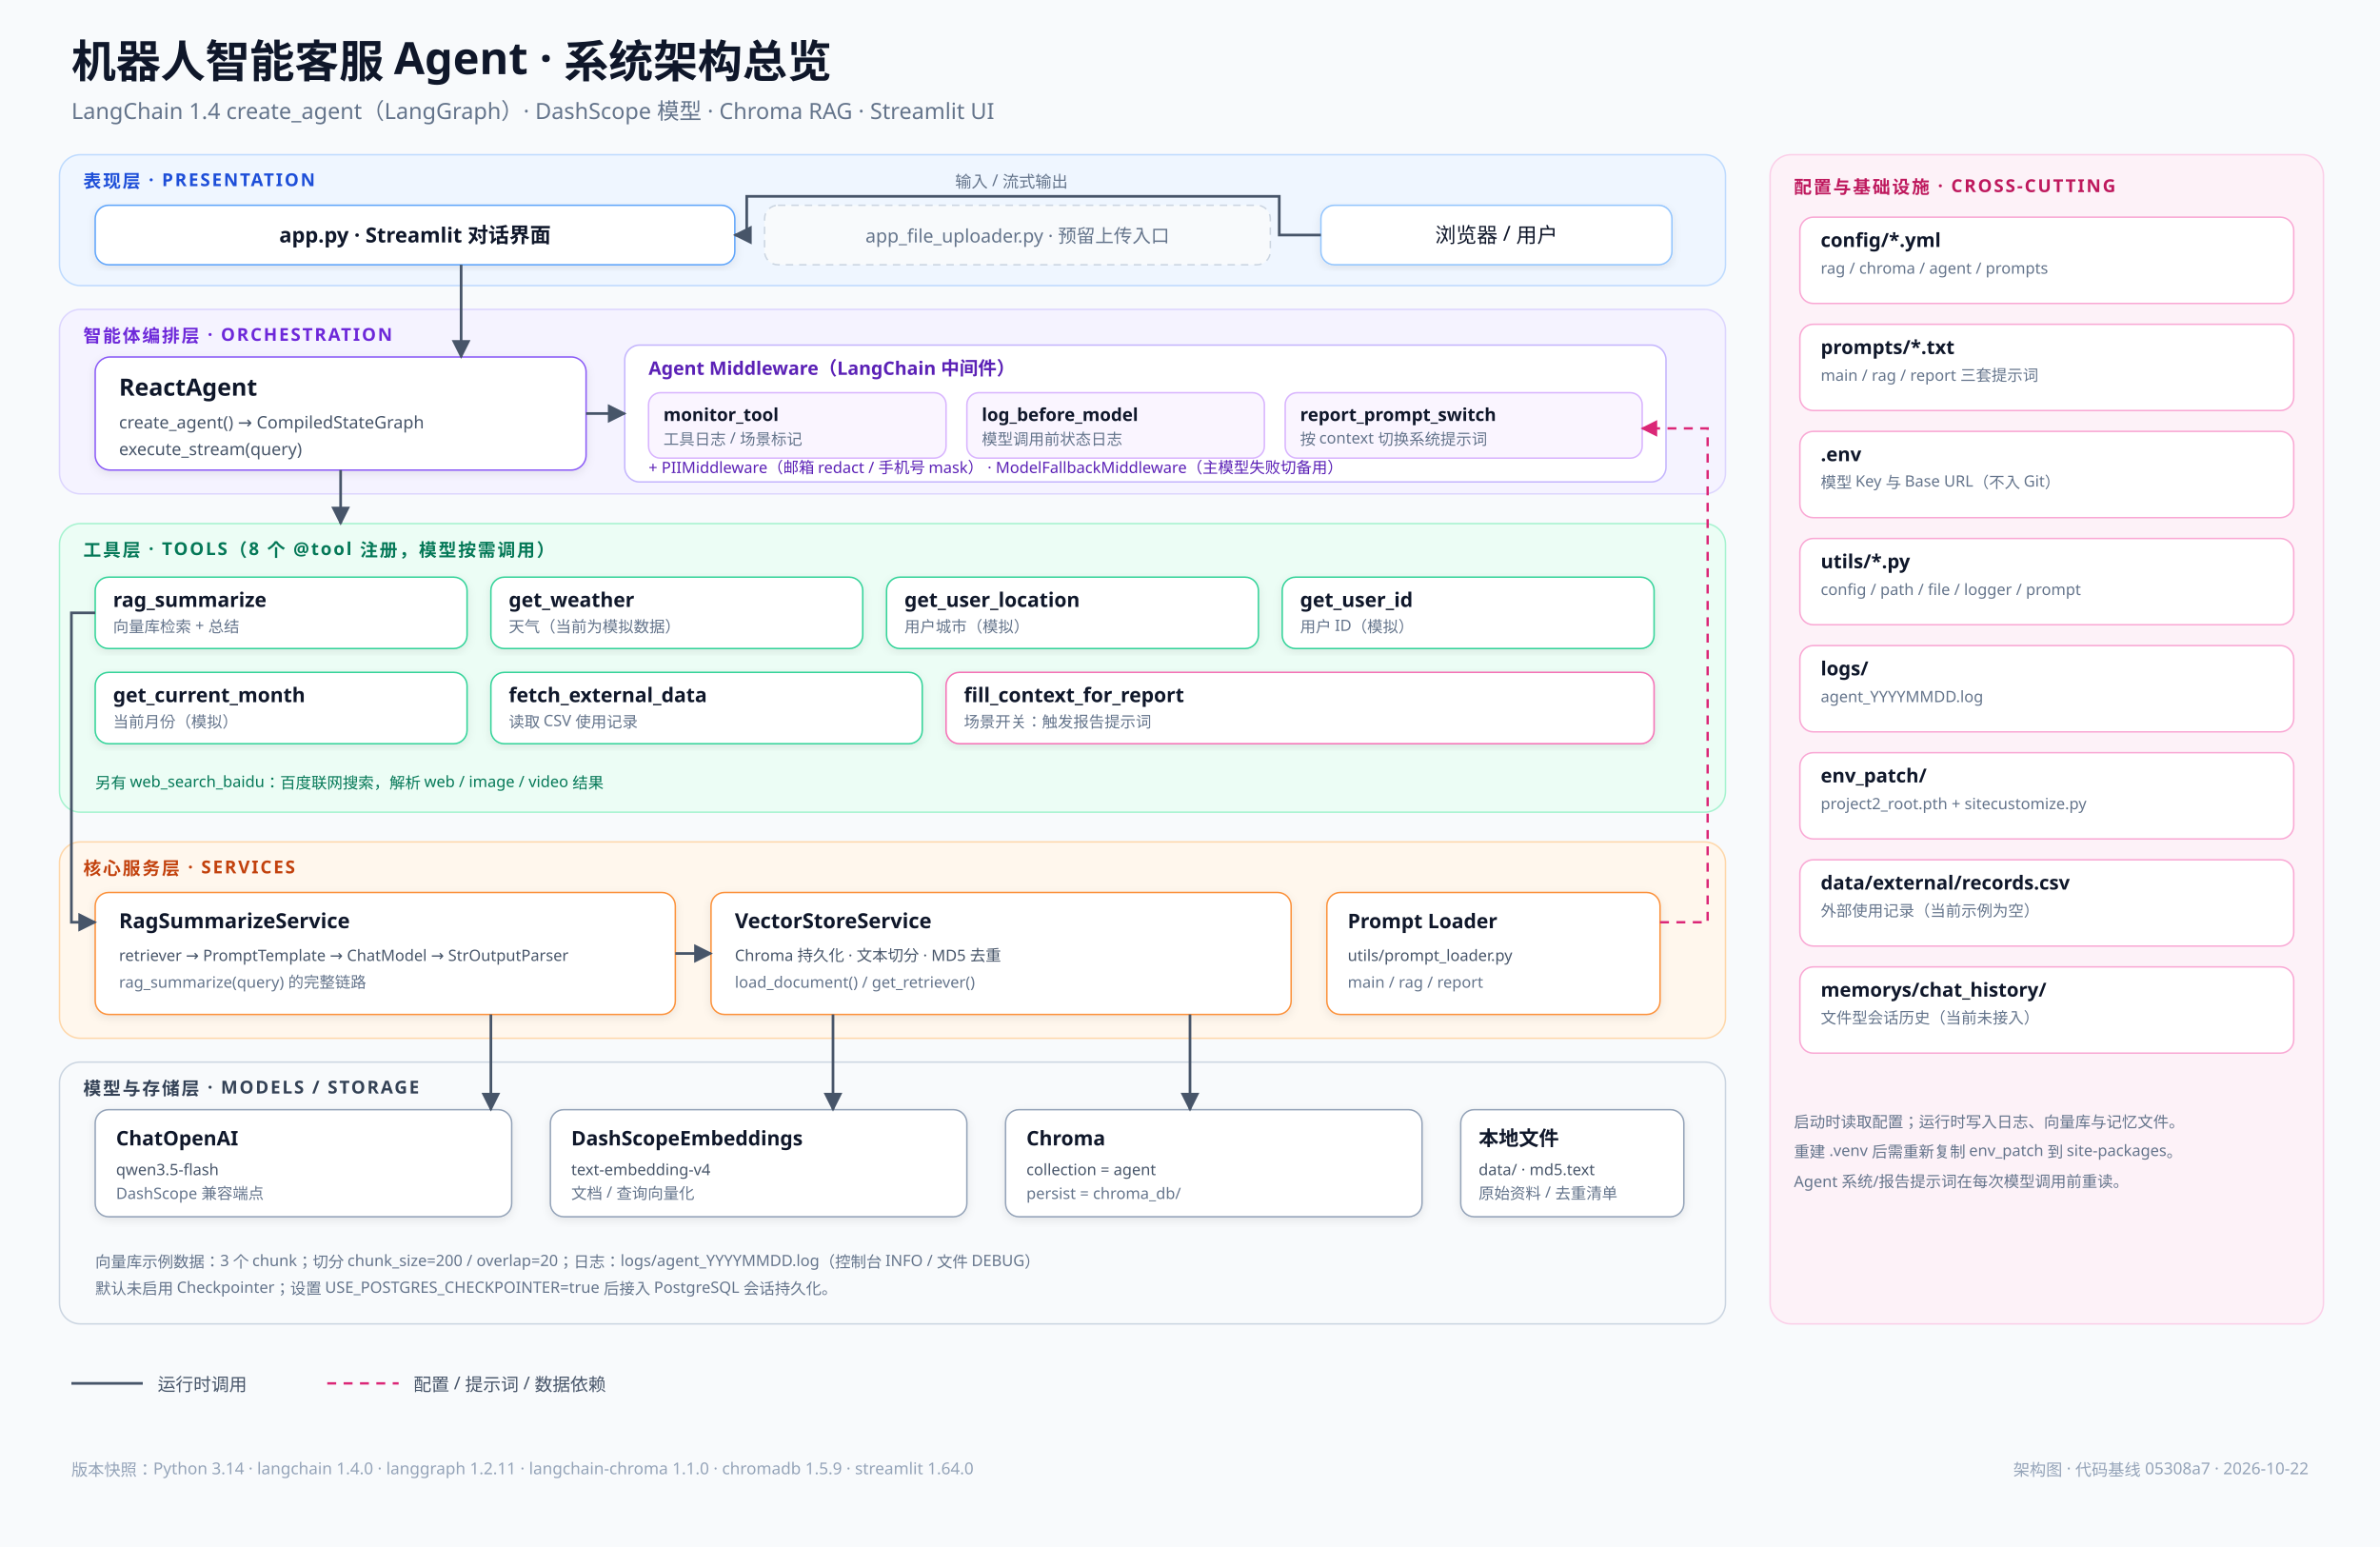
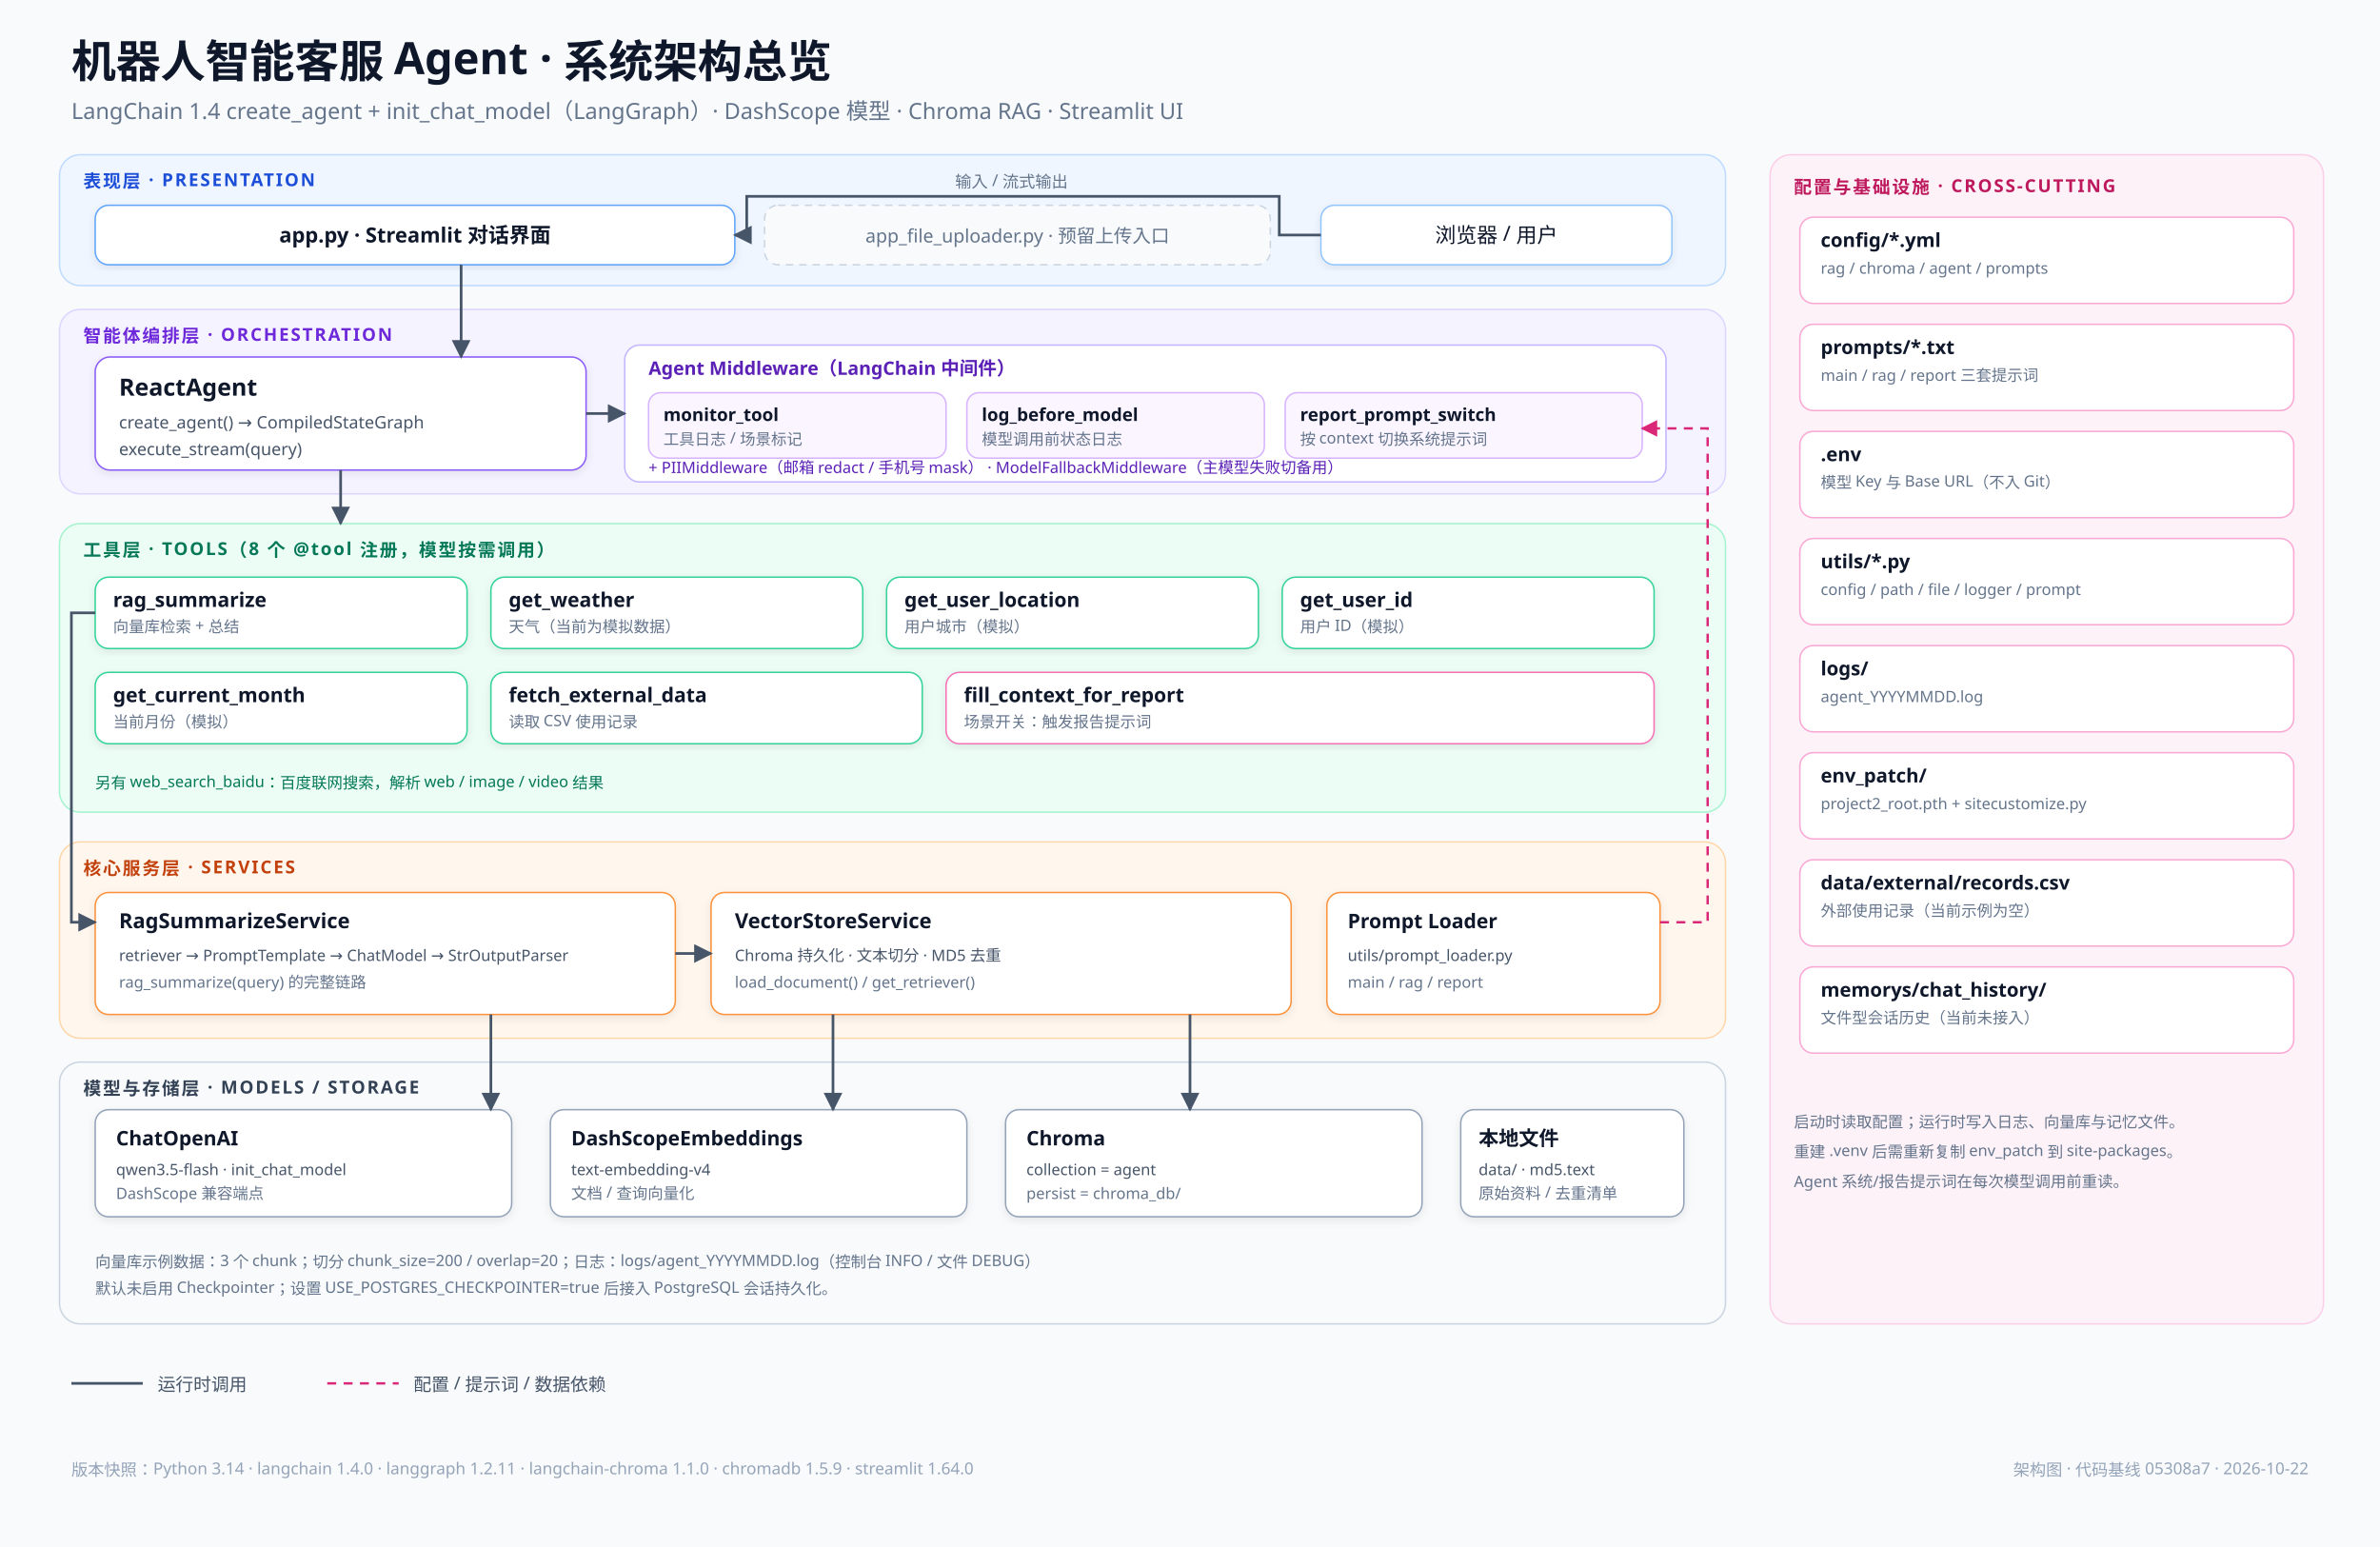
<svg xmlns="http://www.w3.org/2000/svg" width="1600" height="1040" viewBox="0 0 1600 1040" role="img" aria-labelledby="archTitle archDesc">
  <defs>
    <marker id="arrow" viewBox="0 0 10 10" refX="9" refY="5" markerWidth="7" markerHeight="7" orient="auto">
      <path d="M 0 0 L 10 5 L 0 10 z" fill="#475569" />
    </marker>
    <marker id="arrowDash" viewBox="0 0 10 10" refX="9" refY="5" markerWidth="7" markerHeight="7" orient="auto">
      <path d="M 0 0 L 10 5 L 0 10 z" fill="#db2777" />
    </marker>
    <filter id="shadow" x="-10%" y="-10%" width="120%" height="120%">
      <feDropShadow dx="0" dy="2" stdDeviation="3" flood-color="#0f172a" flood-opacity="0.08" />
    </filter>
  </defs>
  <rect width="1600" height="1040" fill="#f8fafc" />
  <g font-family="Microsoft YaHei, PingFang SC, Segoe UI, sans-serif">
    <text x="48" y="52" font-size="30" font-weight="700" fill="#0f172a">机器人智能客服 Agent · 系统架构总览</text>
-     <text x="48" y="80" font-size="15" fill="#64748b">LangChain 1.4 create_agent（LangGraph）· DashScope 模型 · Chroma RAG · Streamlit UI</text>
+     <text x="48" y="80" font-size="15" fill="#64748b">LangChain 1.4 create_agent + init_chat_model（LangGraph）· DashScope 模型 · Chroma RAG · Streamlit UI</text>
    <rect x="40" y="104" width="1120" height="88" rx="14" fill="#eff6ff" stroke="#bfdbfe" />
    <text x="56" y="126" font-size="12" font-weight="600" fill="#1d4ed8" letter-spacing="1.2">表现层 · PRESENTATION</text>
    <rect x="888" y="138" width="236" height="40" rx="9" fill="#ffffff" stroke="#93c5fd" filter="url(#shadow)" />
    <text x="1006" y="163" font-size="14" fill="#0f172a" text-anchor="middle">浏览器 / 用户</text>
    <rect x="64" y="138" width="430" height="40" rx="9" fill="#ffffff" stroke="#60a5fa" filter="url(#shadow)" />
    <text x="279" y="163" font-size="14" font-weight="600" fill="#0f172a" text-anchor="middle">app.py · Streamlit 对话界面</text>
    <rect x="514" y="138" width="340" height="40" rx="9" fill="#f8fafc" stroke="#cbd5e1" stroke-dasharray="5 4" />
    <text x="684" y="163" font-size="12.5" fill="#64748b" text-anchor="middle">app_file_uploader.py · 预留上传入口</text>
    <path d="M888 158 H860 V132 H502 V158 H494" fill="none" stroke="#475569" stroke-width="1.8" marker-end="url(#arrow)" />
    <text x="680" y="126" font-size="11" fill="#64748b" text-anchor="middle">输入 / 流式输出</text>
    <rect x="40" y="208" width="1120" height="124" rx="14" fill="#f5f3ff" stroke="#ddd6fe" />
    <text x="56" y="230" font-size="12" font-weight="600" fill="#6d28d9" letter-spacing="1.2">智能体编排层 · ORCHESTRATION</text>
    <rect x="64" y="240" width="330" height="76" rx="10" fill="#ffffff" stroke="#8b5cf6" filter="url(#shadow)" />
    <text x="80" y="266" font-size="16" font-weight="700" fill="#0f172a">ReactAgent</text>
    <text x="80" y="288" font-size="11.5" fill="#475569">create_agent() → CompiledStateGraph</text>
    <text x="80" y="306" font-size="11.5" fill="#475569">execute_stream(query)</text>
    <rect x="420" y="232" width="700" height="92" rx="10" fill="#ffffff" stroke="#c4b5fd" />
    <text x="436" y="252" font-size="12.5" font-weight="700" fill="#5b21b6">Agent Middleware（LangChain 中间件）</text>
    <rect x="436" y="264" width="200" height="44" rx="8" fill="#faf5ff" stroke="#d8b4fe" />
    <text x="446" y="283" font-size="12" font-weight="600" fill="#0f172a">monitor_tool</text>
    <text x="446" y="299" font-size="10.5" fill="#64748b">工具日志 / 场景标记</text>
    <rect x="650" y="264" width="200" height="44" rx="8" fill="#faf5ff" stroke="#d8b4fe" />
    <text x="660" y="283" font-size="12" font-weight="600" fill="#0f172a">log_before_model</text>
    <text x="660" y="299" font-size="10.5" fill="#64748b">模型调用前状态日志</text>
    <rect x="864" y="264" width="240" height="44" rx="8" fill="#faf5ff" stroke="#d8b4fe" />
    <text x="874" y="283" font-size="12" font-weight="600" fill="#0f172a">report_prompt_switch</text>
    <text x="874" y="299" font-size="10.5" fill="#64748b">按 context 切换系统提示词</text>
    <text x="436" y="318" font-size="10.5" fill="#5b21b6">+ PIIMiddleware（邮箱 redact / 手机号 mask） · ModelFallbackMiddleware（主模型失败切备用）</text>
    <path d="M310 178 V240" fill="none" stroke="#475569" stroke-width="1.8" marker-end="url(#arrow)" />
    <path d="M394 278 H420" fill="none" stroke="#475569" stroke-width="1.8" marker-end="url(#arrow)" />
    <rect x="40" y="352" width="1120" height="194" rx="14" fill="#ecfdf5" stroke="#a7f3d0" />
    <text x="56" y="374" font-size="12" font-weight="600" fill="#047857" letter-spacing="1.2">工具层 · TOOLS（8 个 @tool 注册，模型按需调用）</text>
    <text x="64" y="530" font-size="10.5" fill="#047857">另有 web_search_baidu：百度联网搜索，解析 web / image / video 结果</text>
    <rect x="64" y="388" width="250" height="48" rx="9" fill="#ffffff" stroke="#34d399" filter="url(#shadow)" />
    <text x="76" y="408" font-size="13.5" font-weight="600" fill="#0f172a">rag_summarize</text>
    <text x="76" y="425" font-size="10.5" fill="#64748b">向量库检索 + 总结</text>
    <rect x="330" y="388" width="250" height="48" rx="9" fill="#ffffff" stroke="#34d399" filter="url(#shadow)" />
    <text x="342" y="408" font-size="13.5" font-weight="600" fill="#0f172a">get_weather</text>
    <text x="342" y="425" font-size="10.5" fill="#64748b">天气（当前为模拟数据）</text>
    <rect x="596" y="388" width="250" height="48" rx="9" fill="#ffffff" stroke="#34d399" filter="url(#shadow)" />
    <text x="608" y="408" font-size="13.5" font-weight="600" fill="#0f172a">get_user_location</text>
    <text x="608" y="425" font-size="10.5" fill="#64748b">用户城市（模拟）</text>
    <rect x="862" y="388" width="250" height="48" rx="9" fill="#ffffff" stroke="#34d399" filter="url(#shadow)" />
    <text x="874" y="408" font-size="13.5" font-weight="600" fill="#0f172a">get_user_id</text>
    <text x="874" y="425" font-size="10.5" fill="#64748b">用户 ID（模拟）</text>
    <rect x="64" y="452" width="250" height="48" rx="9" fill="#ffffff" stroke="#34d399" filter="url(#shadow)" />
    <text x="76" y="472" font-size="13.5" font-weight="600" fill="#0f172a">get_current_month</text>
    <text x="76" y="489" font-size="10.5" fill="#64748b">当前月份（模拟）</text>
    <rect x="330" y="452" width="290" height="48" rx="9" fill="#ffffff" stroke="#34d399" filter="url(#shadow)" />
    <text x="342" y="472" font-size="13.5" font-weight="600" fill="#0f172a">fetch_external_data</text>
    <text x="342" y="489" font-size="10.5" fill="#64748b">读取 CSV 使用记录</text>
    <rect x="636" y="452" width="476" height="48" rx="9" fill="#ffffff" stroke="#f472b6" filter="url(#shadow)" />
    <text x="648" y="472" font-size="13.5" font-weight="600" fill="#0f172a">fill_context_for_report</text>
    <text x="648" y="489" font-size="10.5" fill="#64748b">场景开关：触发报告提示词</text>
    <path d="M229 316 V352" fill="none" stroke="#475569" stroke-width="1.8" marker-end="url(#arrow)" />
    <rect x="40" y="566" width="1120" height="132" rx="14" fill="#fff7ed" stroke="#fed7aa" />
    <text x="56" y="588" font-size="12" font-weight="600" fill="#c2410c" letter-spacing="1.2">核心服务层 · SERVICES</text>
    <rect x="64" y="600" width="390" height="82" rx="9" fill="#ffffff" stroke="#fb923c" filter="url(#shadow)" />
    <text x="80" y="624" font-size="14" font-weight="700" fill="#0f172a">RagSummarizeService</text>
    <text x="80" y="646" font-size="10.5" fill="#475569">retriever → PromptTemplate → ChatModel → StrOutputParser</text>
    <text x="80" y="664" font-size="10.5" fill="#64748b">rag_summarize(query) 的完整链路</text>
    <rect x="478" y="600" width="390" height="82" rx="9" fill="#ffffff" stroke="#fb923c" filter="url(#shadow)" />
    <text x="494" y="624" font-size="14" font-weight="700" fill="#0f172a">VectorStoreService</text>
    <text x="494" y="646" font-size="10.5" fill="#475569">Chroma 持久化 · 文本切分 · MD5 去重</text>
    <text x="494" y="664" font-size="10.5" fill="#64748b">load_document() / get_retriever()</text>
    <rect x="892" y="600" width="224" height="82" rx="9" fill="#ffffff" stroke="#fb923c" filter="url(#shadow)" />
    <text x="906" y="624" font-size="13.5" font-weight="700" fill="#0f172a">Prompt Loader</text>
    <text x="906" y="646" font-size="10.5" fill="#475569">utils/prompt_loader.py</text>
    <text x="906" y="664" font-size="10.5" fill="#64748b">main / rag / report</text>
    <path d="M64 412 H48 V620 H64" fill="none" stroke="#475569" stroke-width="1.8" marker-end="url(#arrow)" />
    <path d="M454 641 H478" fill="none" stroke="#475569" stroke-width="1.8" marker-end="url(#arrow)" />
    <rect x="40" y="714" width="1120" height="176" rx="14" fill="#f8fafc" stroke="#cbd5e1" />
    <text x="56" y="736" font-size="12" font-weight="600" fill="#334155" letter-spacing="1.2">模型与存储层 · MODELS / STORAGE</text>
    <rect x="64" y="746" width="280" height="72" rx="9" fill="#ffffff" stroke="#94a3b8" filter="url(#shadow)" />
    <text x="78" y="770" font-size="13.5" font-weight="700" fill="#0f172a">ChatOpenAI</text>
-     <text x="78" y="790" font-size="10.5" fill="#475569">qwen3.5-flash</text>
+     <text x="78" y="790" font-size="10.5" fill="#475569">qwen3.5-flash · init_chat_model</text>
    <text x="78" y="806" font-size="10.5" fill="#64748b">DashScope 兼容端点</text>
    <rect x="370" y="746" width="280" height="72" rx="9" fill="#ffffff" stroke="#94a3b8" filter="url(#shadow)" />
    <text x="384" y="770" font-size="13.5" font-weight="700" fill="#0f172a">DashScopeEmbeddings</text>
    <text x="384" y="790" font-size="10.5" fill="#475569">text-embedding-v4</text>
    <text x="384" y="806" font-size="10.5" fill="#64748b">文档 / 查询向量化</text>
    <rect x="676" y="746" width="280" height="72" rx="9" fill="#ffffff" stroke="#94a3b8" filter="url(#shadow)" />
    <text x="690" y="770" font-size="13.5" font-weight="700" fill="#0f172a">Chroma</text>
    <text x="690" y="790" font-size="10.5" fill="#475569">collection = agent</text>
    <text x="690" y="806" font-size="10.5" fill="#64748b">persist = chroma_db/</text>
    <rect x="982" y="746" width="150" height="72" rx="9" fill="#ffffff" stroke="#94a3b8" filter="url(#shadow)" />
    <text x="994" y="770" font-size="13.5" font-weight="700" fill="#0f172a">本地文件</text>
    <text x="994" y="790" font-size="10.5" fill="#475569">data/ · md5.text</text>
    <text x="994" y="806" font-size="10.5" fill="#64748b">原始资料 / 去重清单</text>
    <path d="M330 682 V746" fill="none" stroke="#475569" stroke-width="1.8" marker-end="url(#arrow)" />
    <path d="M560 682 V746" fill="none" stroke="#475569" stroke-width="1.8" marker-end="url(#arrow)" />
    <path d="M800 682 V746" fill="none" stroke="#475569" stroke-width="1.8" marker-end="url(#arrow)" />
    <text x="64" y="852" font-size="10.5" fill="#64748b">向量库示例数据：3 个 chunk；切分 chunk_size=200 / overlap=20；日志：logs/agent_YYYYMMDD.log（控制台 INFO / 文件 DEBUG）</text>
    <text x="64" y="870" font-size="10.5" fill="#64748b">默认未启用 Checkpointer；设置 USE_POSTGRES_CHECKPOINTER=true 后接入 PostgreSQL 会话持久化。</text>
    <path d="M1116 620 H1148 V288 H1104" fill="none" stroke="#db2777" stroke-width="1.6" stroke-dasharray="6 5" marker-end="url(#arrowDash)" />
    <rect x="1190" y="104" width="372" height="786" rx="14" fill="#fdf2f8" stroke="#fbcfe8" />
    <text x="1206" y="130" font-size="12" font-weight="600" fill="#be185d" letter-spacing="1.2">配置与基础设施 · CROSS-CUTTING</text>
    <rect x="1210" y="146" width="332" height="58" rx="9" fill="#ffffff" stroke="#f9a8d4" />
    <text x="1224" y="166" font-size="13" font-weight="700" fill="#0f172a">config/*.yml</text>
    <text x="1224" y="184" font-size="10.5" fill="#64748b">rag / chroma / agent / prompts</text>
    <rect x="1210" y="218" width="332" height="58" rx="9" fill="#ffffff" stroke="#f9a8d4" />
    <text x="1224" y="238" font-size="13" font-weight="700" fill="#0f172a">prompts/*.txt</text>
    <text x="1224" y="256" font-size="10.5" fill="#64748b">main / rag / report 三套提示词</text>
    <rect x="1210" y="290" width="332" height="58" rx="9" fill="#ffffff" stroke="#f9a8d4" />
    <text x="1224" y="310" font-size="13" font-weight="700" fill="#0f172a">.env</text>
    <text x="1224" y="328" font-size="10.5" fill="#64748b">模型 Key 与 Base URL（不入 Git）</text>
    <rect x="1210" y="362" width="332" height="58" rx="9" fill="#ffffff" stroke="#f9a8d4" />
    <text x="1224" y="382" font-size="13" font-weight="700" fill="#0f172a">utils/*.py</text>
    <text x="1224" y="400" font-size="10.5" fill="#64748b">config / path / file / logger / prompt</text>
    <rect x="1210" y="434" width="332" height="58" rx="9" fill="#ffffff" stroke="#f9a8d4" />
    <text x="1224" y="454" font-size="13" font-weight="700" fill="#0f172a">logs/</text>
    <text x="1224" y="472" font-size="10.5" fill="#64748b">agent_YYYYMMDD.log</text>
    <rect x="1210" y="506" width="332" height="58" rx="9" fill="#ffffff" stroke="#f9a8d4" />
    <text x="1224" y="526" font-size="13" font-weight="700" fill="#0f172a">env_patch/</text>
    <text x="1224" y="544" font-size="10.5" fill="#64748b">project2_root.pth + sitecustomize.py</text>
    <rect x="1210" y="578" width="332" height="58" rx="9" fill="#ffffff" stroke="#f9a8d4" />
    <text x="1224" y="598" font-size="13" font-weight="700" fill="#0f172a">data/external/records.csv</text>
    <text x="1224" y="616" font-size="10.5" fill="#64748b">外部使用记录（当前示例为空）</text>
    <rect x="1210" y="650" width="332" height="58" rx="9" fill="#ffffff" stroke="#f9a8d4" />
    <text x="1224" y="670" font-size="13" font-weight="700" fill="#0f172a">memorys/chat_history/</text>
    <text x="1224" y="688" font-size="10.5" fill="#64748b">文件型会话历史（当前未接入）</text>
    <text x="1206" y="758" font-size="10.5" fill="#64748b">启动时读取配置；运行时写入日志、向量库与记忆文件。</text>
    <text x="1206" y="778" font-size="10.5" fill="#64748b">重建 .venv 后需重新复制 env_patch 到 site-packages。</text>
    <text x="1206" y="798" font-size="10.5" fill="#64748b">Agent 系统/报告提示词在每次模型调用前重读。</text>
    <line x1="48" y1="930" x2="96" y2="930" stroke="#475569" stroke-width="1.8" />
    <text x="106" y="935" font-size="12" fill="#475569">运行时调用</text>
    <line x1="220" y1="930" x2="268" y2="930" stroke="#db2777" stroke-width="1.6" stroke-dasharray="6 5" />
    <text x="278" y="935" font-size="12" fill="#475569">配置 / 提示词 / 数据依赖</text>
    <text x="48" y="992" font-size="11" fill="#94a3b8">版本快照：Python 3.14 · langchain 1.4.0 · langgraph 1.2.11 · langchain-chroma 1.1.0 · chromadb 1.5.9 · streamlit 1.64.0</text>
    <text x="1552" y="992" font-size="11" fill="#94a3b8" text-anchor="end">架构图 · 代码基线 05308a7 · 2026-10-22</text>
  </g>
</svg>
